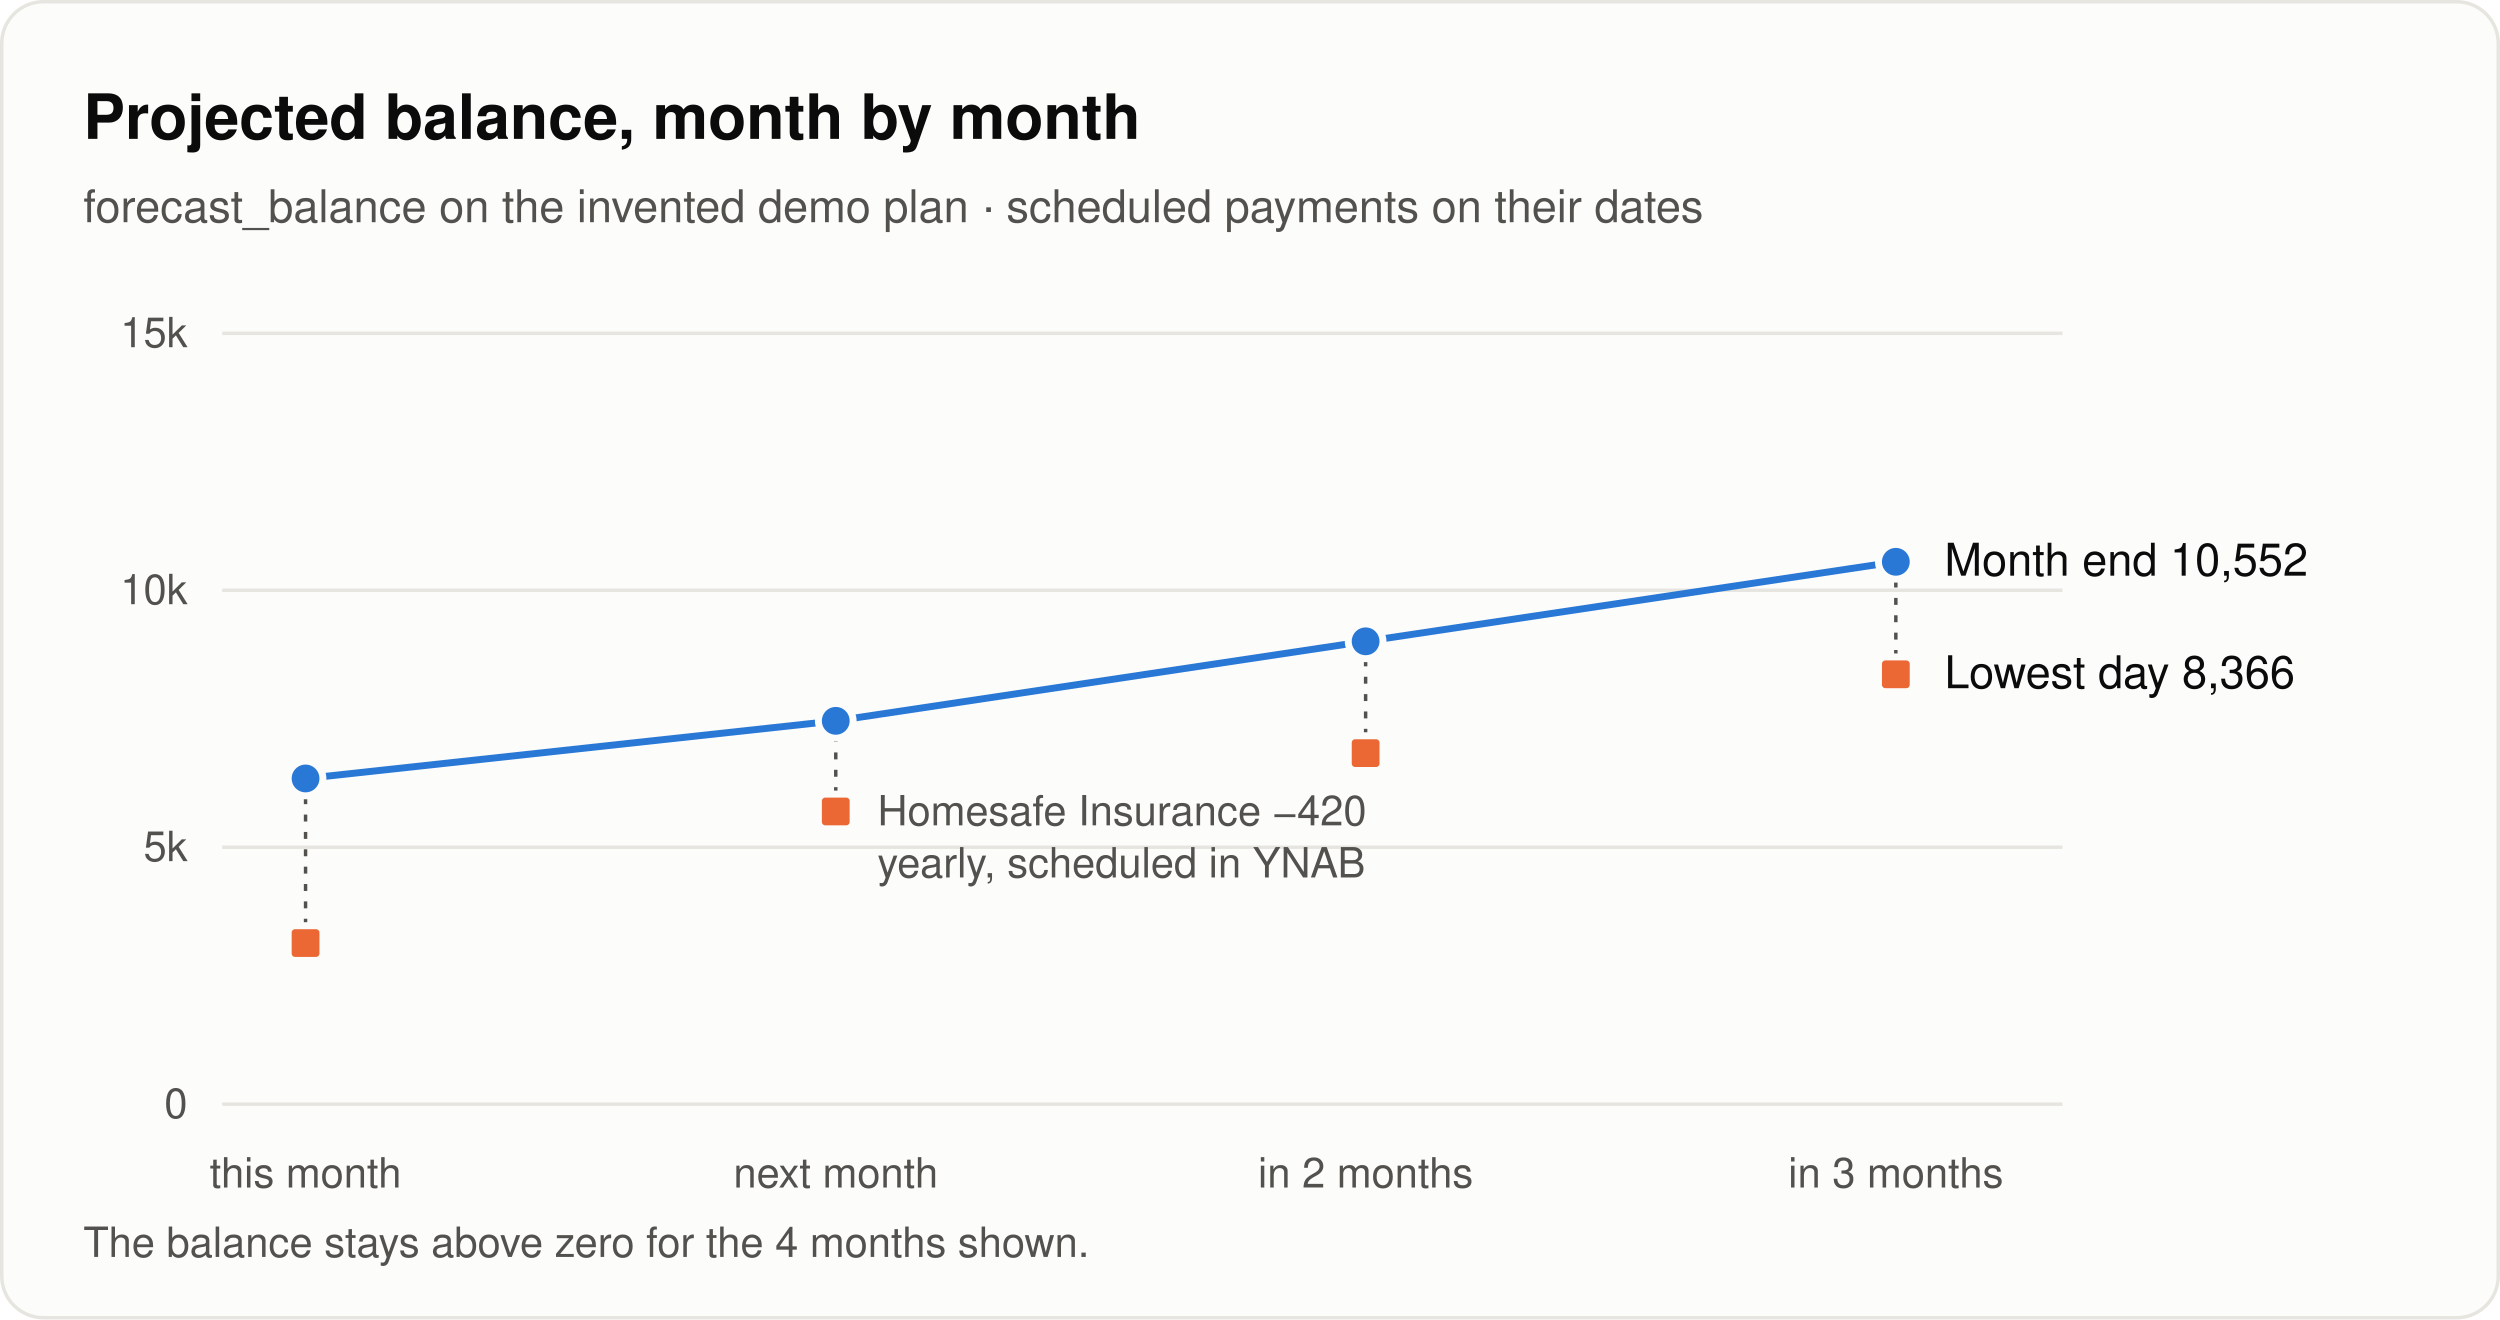
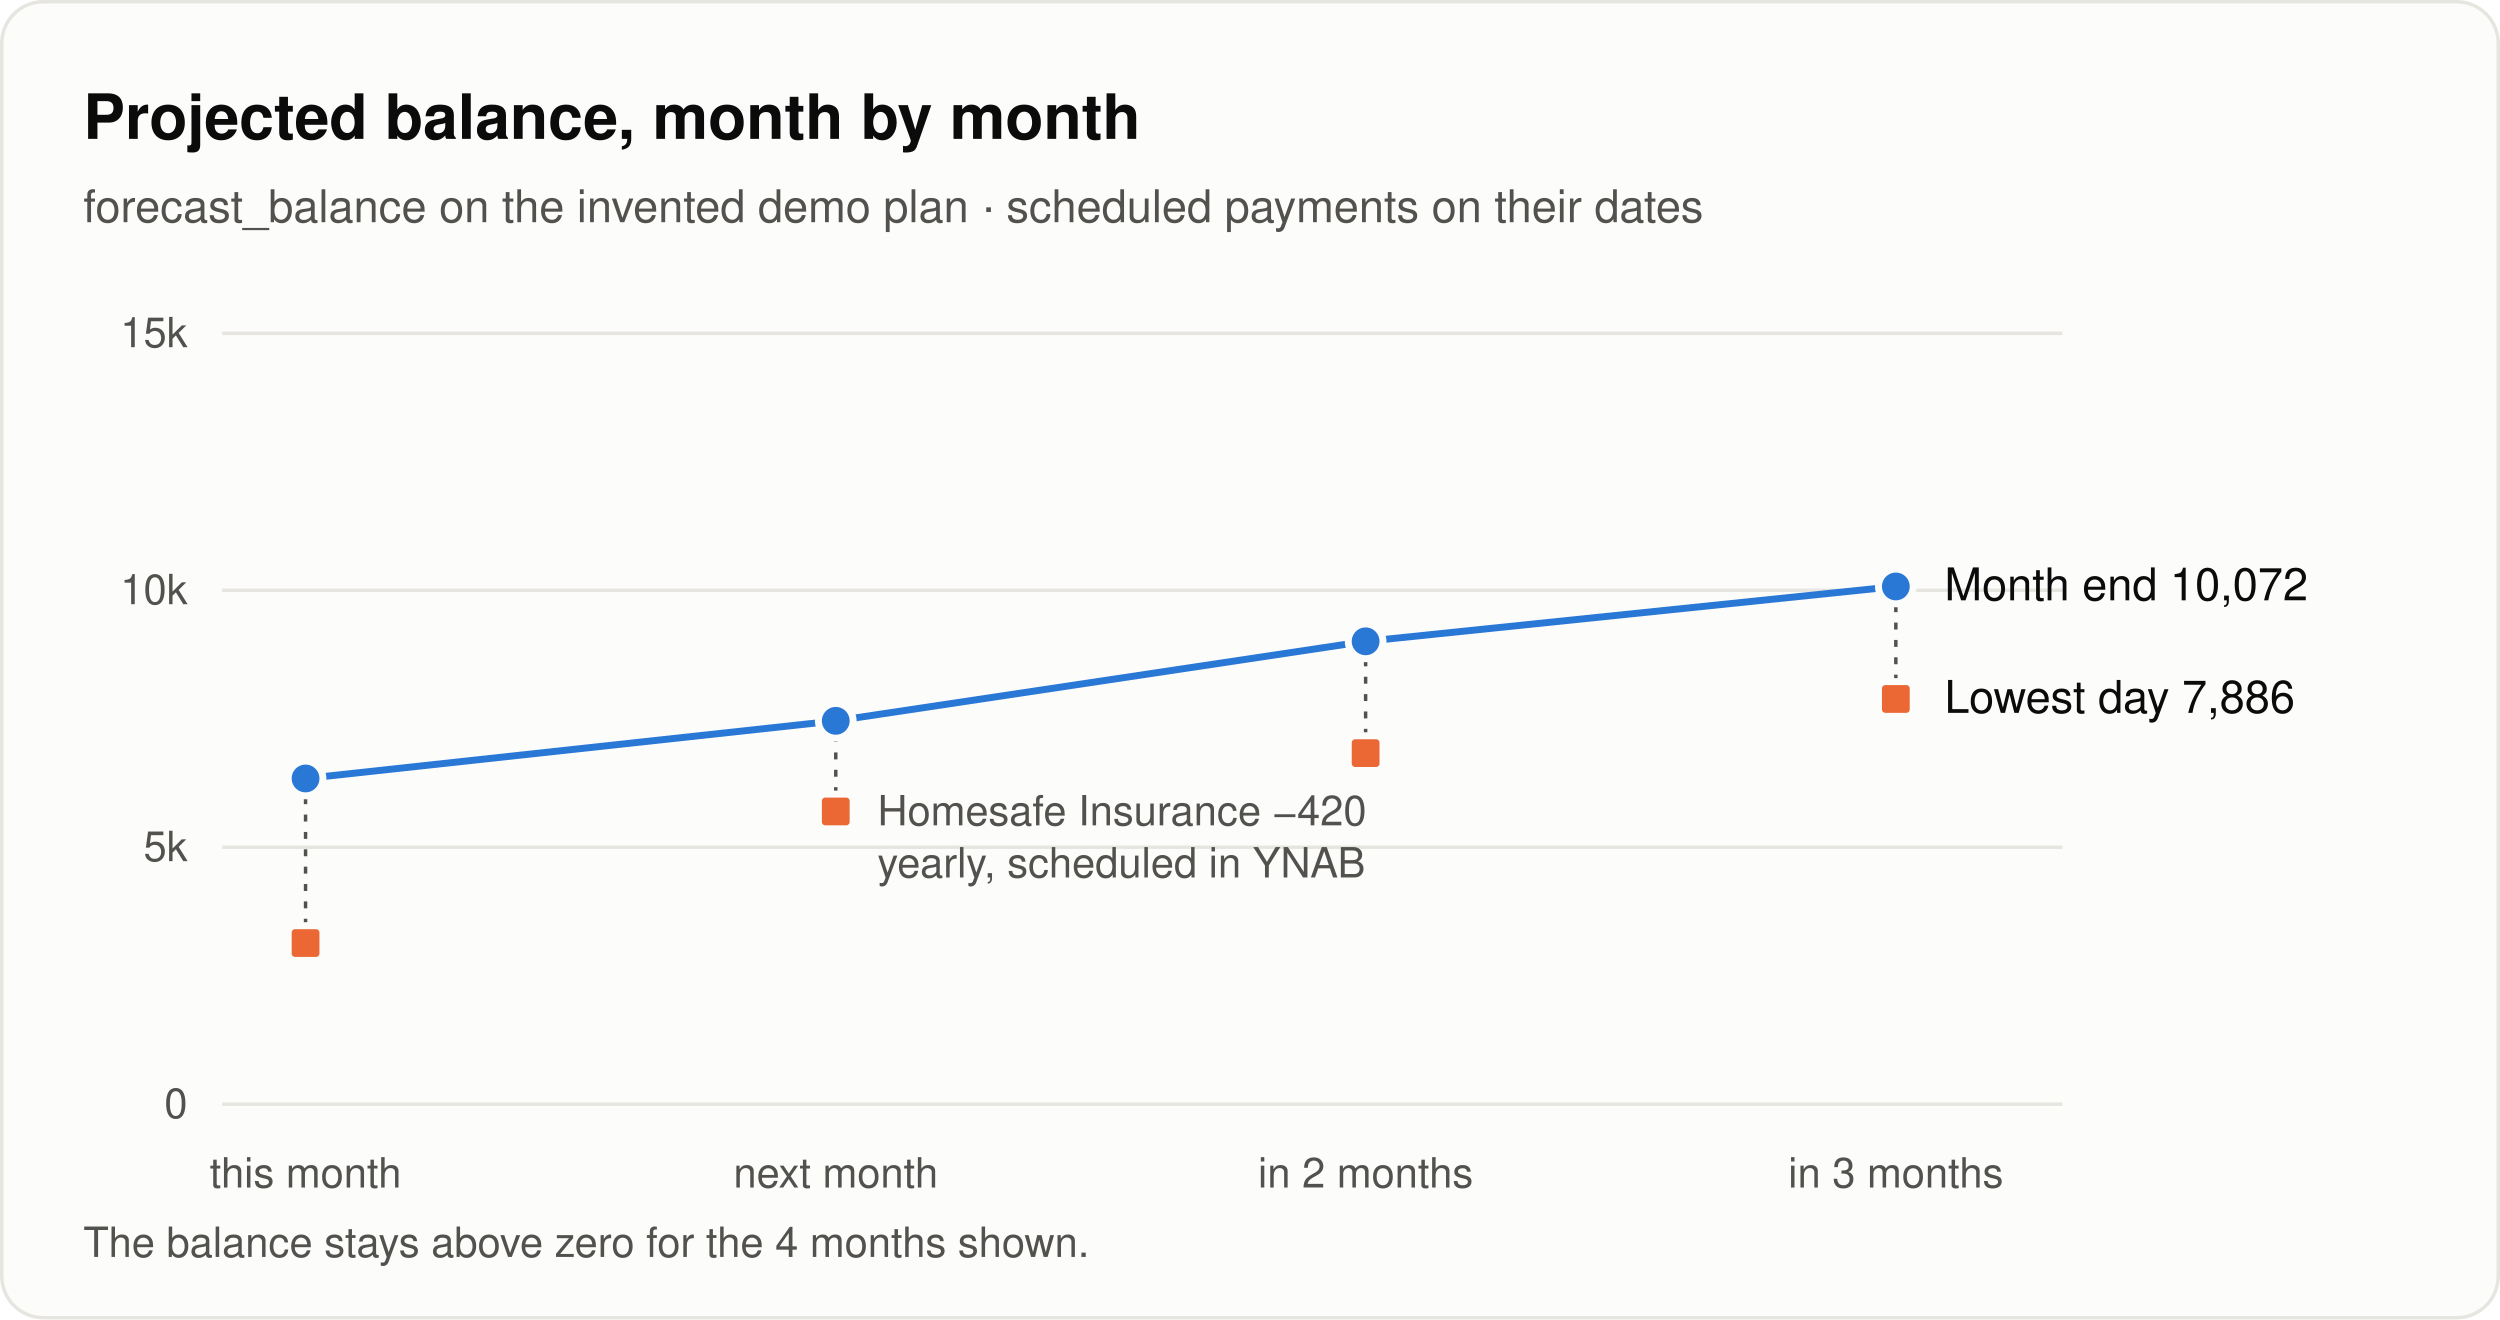
<svg xmlns="http://www.w3.org/2000/svg" width="720" height="380" viewBox="0 0 720 380" font-family="-apple-system, BlinkMacSystemFont, 'Segoe UI', Helvetica, Arial, sans-serif" role="img" aria-labelledby="title desc">
  <rect x="0.5" y="0.5" width="719" height="379" rx="12" fill="#fcfcfb" stroke="#e6e5e0" />
  <text x="24" y="40" font-size="18" font-weight="600" fill="#0b0b0b">Projected balance, month by month</text>
  <text x="24" y="64" font-size="13" fill="#52514e">forecast_balance on the invented demo plan · scheduled payments on their dates</text>
  <line x1="64" x2="594" y1="318.0" y2="318.0" stroke="#e6e5e0" stroke-width="1" />
  <text x="54" y="322.0" font-size="12" text-anchor="end" fill="#52514e">0</text>
  <line x1="64" x2="594" y1="244.0" y2="244.0" stroke="#e6e5e0" stroke-width="1" />
  <text x="54" y="248.0" font-size="12" text-anchor="end" fill="#52514e">5k</text>
  <line x1="64" x2="594" y1="170.0" y2="170.0" stroke="#e6e5e0" stroke-width="1" />
  <text x="54" y="174.0" font-size="12" text-anchor="end" fill="#52514e">10k</text>
  <line x1="64" x2="594" y1="96.0" y2="96.0" stroke="#e6e5e0" stroke-width="1" />
  <text x="54" y="100.0" font-size="12" text-anchor="end" fill="#52514e">15k</text>
  <text x="88.0" y="342" font-size="12" text-anchor="middle" fill="#52514e">this month</text>
  <line x1="88.0" x2="88.0" y1="271.6" y2="224.2" stroke="#52514e" stroke-width="1" stroke-dasharray="2 3" />
  <text x="240.7" y="342" font-size="12" text-anchor="middle" fill="#52514e">next month</text>
  <line x1="240.7" x2="240.7" y1="233.7" y2="207.6" stroke="#52514e" stroke-width="1" stroke-dasharray="2 3" />
  <text x="393.3" y="342" font-size="12" text-anchor="middle" fill="#52514e">in 2 months</text>
  <line x1="393.3" x2="393.3" y1="216.9" y2="184.7" stroke="#52514e" stroke-width="1" stroke-dasharray="2 3" />
  <text x="546.0" y="342" font-size="12" text-anchor="middle" fill="#52514e">in 3 months</text>
-   <line x1="546.0" x2="546.0" y1="194.2" y2="161.8" stroke="#52514e" stroke-width="1" stroke-dasharray="2 3" />
-   <polyline points="88.0,224.2 240.7,207.6 393.3,184.7 546.0,161.8" fill="none" stroke="#2a78d6" stroke-width="2" stroke-linejoin="round" />
+   <line x1="546.0" x2="546.0" y1="201.3" y2="168.9" stroke="#52514e" stroke-width="1" stroke-dasharray="2 3" />
+   <polyline points="88.0,224.2 240.7,207.6 393.3,184.7 546.0,168.9" fill="none" stroke="#2a78d6" stroke-width="2" stroke-linejoin="round" />
  <circle cx="88.0" cy="224.2" r="5" fill="#2a78d6" stroke="#fcfcfb" stroke-width="2" />
  <rect x="83.0" y="266.6" width="10" height="10" rx="2" fill="#eb6834" stroke="#fcfcfb" stroke-width="2" />
  <circle cx="240.7" cy="207.6" r="5" fill="#2a78d6" stroke="#fcfcfb" stroke-width="2" />
  <rect x="235.7" y="228.7" width="10" height="10" rx="2" fill="#eb6834" stroke="#fcfcfb" stroke-width="2" />
  <circle cx="393.3" cy="184.7" r="5" fill="#2a78d6" stroke="#fcfcfb" stroke-width="2" />
  <rect x="388.3" y="211.9" width="10" height="10" rx="2" fill="#eb6834" stroke="#fcfcfb" stroke-width="2" />
-   <circle cx="546.0" cy="161.8" r="5" fill="#2a78d6" stroke="#fcfcfb" stroke-width="2" />
-   <rect x="541.0" y="189.2" width="10" height="10" rx="2" fill="#eb6834" stroke="#fcfcfb" stroke-width="2" />
-   <text x="560.0" y="165.8" font-size="13" fill="#0b0b0b">Month end 10,552</text>
-   <text x="560.0" y="198.2" font-size="13" fill="#0b0b0b">Lowest day 8,366</text>
+   <circle cx="546.0" cy="168.9" r="5" fill="#2a78d6" stroke="#fcfcfb" stroke-width="2" />
+   <rect x="541.0" y="196.3" width="10" height="10" rx="2" fill="#eb6834" stroke="#fcfcfb" stroke-width="2" />
+   <text x="560.0" y="172.9" font-size="13" fill="#0b0b0b">Month end 10,072</text>
+   <text x="560.0" y="205.3" font-size="13" fill="#0b0b0b">Lowest day 7,886</text>
  <text x="252.7" y="237.7" font-size="12" fill="#52514e">
    <tspan>Homesafe Insurance −420</tspan>
    <tspan x="252.7" dy="15">yearly, scheduled in YNAB</tspan>
  </text>
  <text x="24" y="362" font-size="12" fill="#52514e">The balance stays above zero for the 4 months shown.</text>
</svg>
